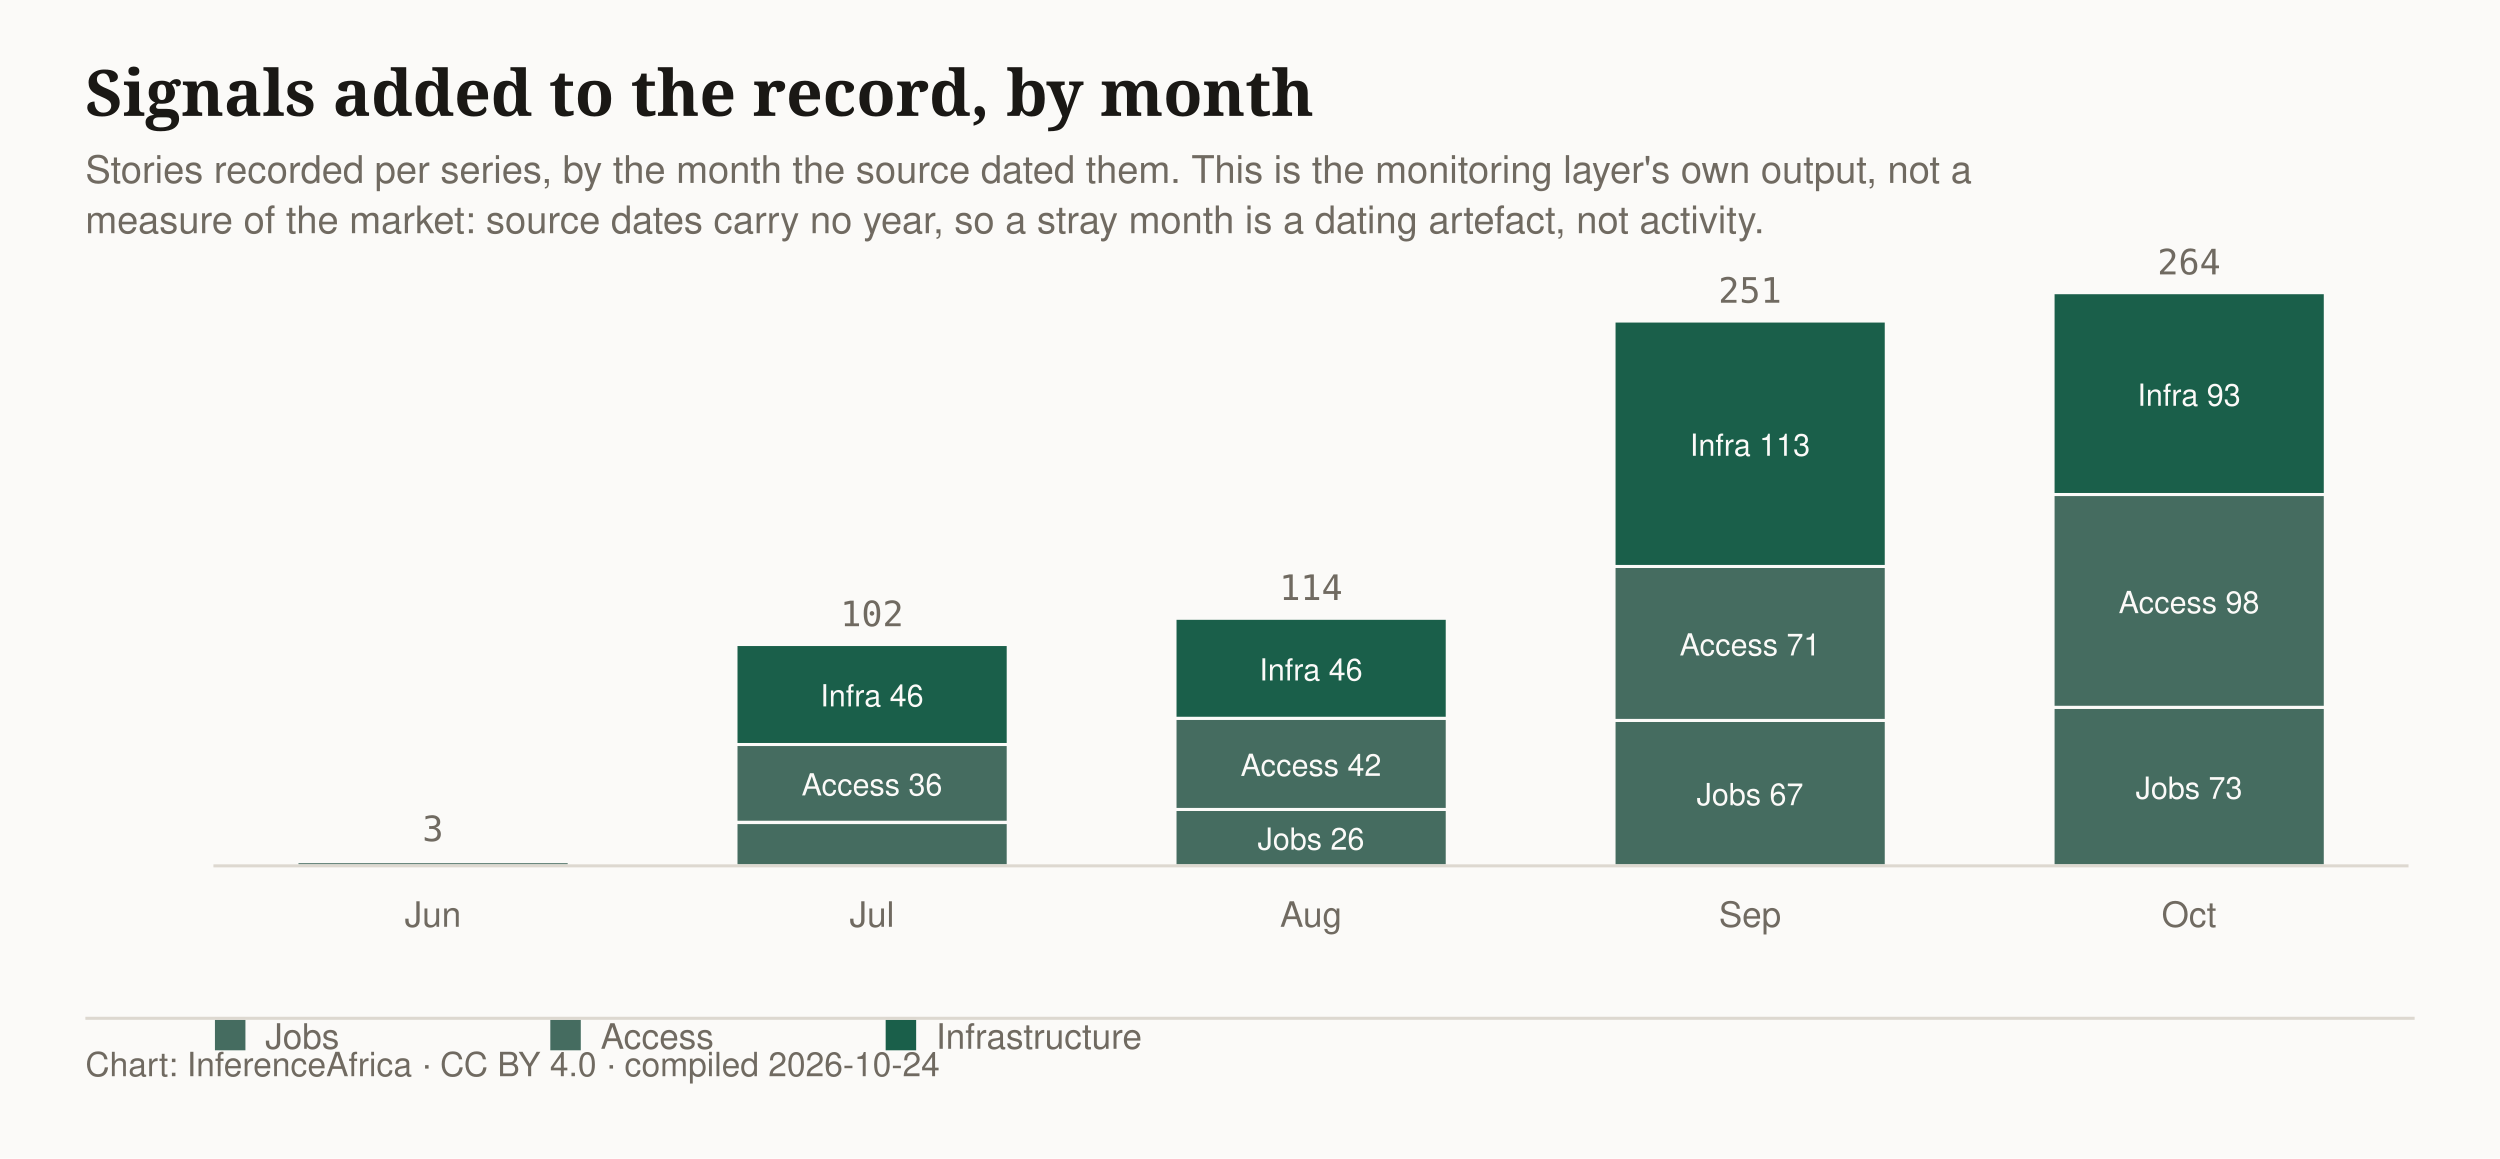
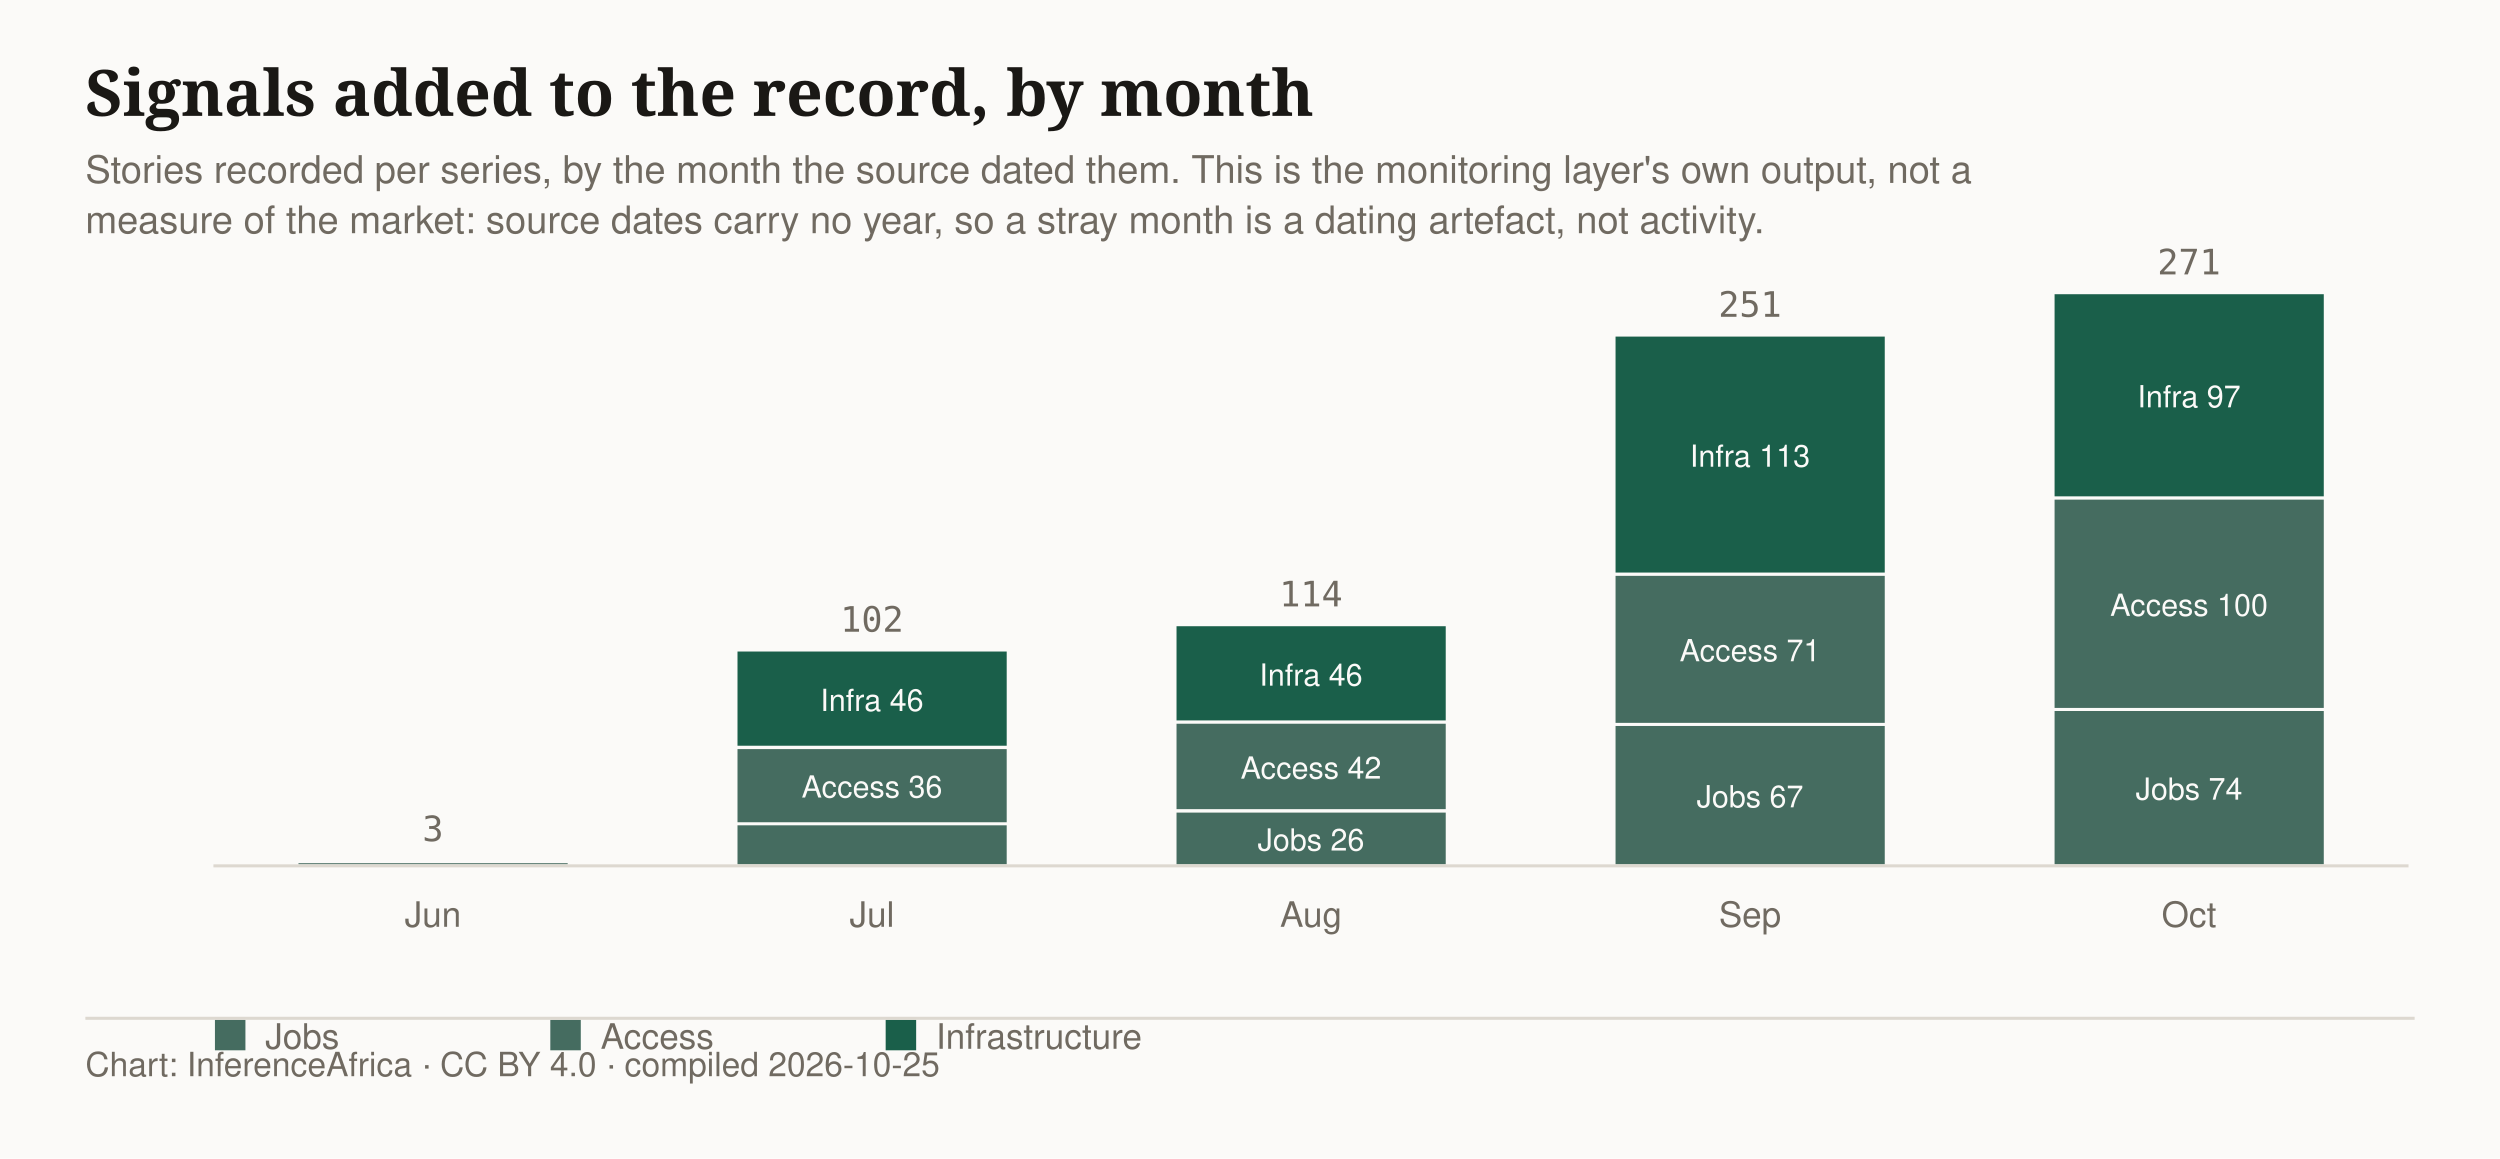
- <svg xmlns="http://www.w3.org/2000/svg" viewBox="0 0 820 380" width="820" height="380" role="img" aria-label="Signals added to the record by month and series: Jun 3, Jul 102, Aug 114, Sep 251, Oct 264. This measures the monitoring layer, not the market.">
+ <svg xmlns="http://www.w3.org/2000/svg" viewBox="0 0 820 380" width="820" height="380" role="img" aria-label="Signals added to the record by month and series: Jun 3, Jul 102, Aug 114, Sep 251, Oct 271. This measures the monitoring layer, not the market.">
  <defs>
    <pattern id="status-proposal" width="6" height="6" patternUnits="userSpaceOnUse">
      <path d="M0 6L6 0" stroke="#756342" stroke-width="1" />
    </pattern>
  </defs>
  <rect width="820" height="380" fill="#fbfaf8" />
  <text x="28" y="38" font-family="'Source Serif 4',Georgia,serif" font-size="21" font-weight="600" fill="#1a1815" style="font-variant-numeric:tabular-nums lining-nums">Signals added to the record, by month</text>
  <text x="28" y="60.0" font-family="IBM Plex Sans,-apple-system,'Segoe UI',Helvetica,Arial,sans-serif" font-size="12.5" fill="#706a61" style="font-variant-numeric:tabular-nums lining-nums">Stories recorded per series, by the month the source dated them. This is the monitoring layer's own output, not a</text>
  <text x="28" y="76.5" font-family="IBM Plex Sans,-apple-system,'Segoe UI',Helvetica,Arial,sans-serif" font-size="12.5" fill="#706a61" style="font-variant-numeric:tabular-nums lining-nums">measure of the market: source dates carry no year, so a stray month is a dating artefact, not activity.</text>
  <rect x="97.4" y="282.6" width="89.3" height="1.4" fill="#456c60" data-status="measured" stroke="#fbfaf8" stroke-width="1" />
  <rect x="97.4" y="281.9" width="89.3" height="0.7" fill="#1a5f4a" data-status="measured" stroke="#fbfaf8" stroke-width="1" />
  <text x="142.0" y="275.9" text-anchor="middle" font-family="'IBM Plex Mono',Consolas,monospace" font-size="11.5" fill="#706a61" style="font-variant-numeric:tabular-nums lining-nums">3</text>
  <text x="142.0" y="304" text-anchor="middle" font-family="IBM Plex Sans,-apple-system,'Segoe UI',Helvetica,Arial,sans-serif" font-size="11.5" fill="#706a61" style="font-variant-numeric:tabular-nums lining-nums">Jun</text>
-   <rect x="241.4" y="269.8" width="89.3" height="14.2" fill="#456c60" data-status="measured" stroke="#fbfaf8" stroke-width="1" />
-   <rect x="241.4" y="244.1" width="89.3" height="25.6" fill="#456c60" data-status="measured" stroke="#fbfaf8" stroke-width="1" />
-   <text x="286.0" y="260.9" text-anchor="middle" font-family="IBM Plex Sans,-apple-system,'Segoe UI',Helvetica,Arial,sans-serif" font-size="10" fill="#fbfaf8" style="font-variant-numeric:tabular-nums lining-nums">Access 36</text>
-   <rect x="241.4" y="211.4" width="89.3" height="32.8" fill="#1a5f4a" data-status="measured" stroke="#fbfaf8" stroke-width="1" />
-   <text x="286.0" y="231.7" text-anchor="middle" font-family="IBM Plex Sans,-apple-system,'Segoe UI',Helvetica,Arial,sans-serif" font-size="10" fill="#fbfaf8" style="font-variant-numeric:tabular-nums lining-nums">Infra 46</text>
-   <text x="286.0" y="205.4" text-anchor="middle" font-family="'IBM Plex Mono',Consolas,monospace" font-size="11.5" fill="#706a61" style="font-variant-numeric:tabular-nums lining-nums">102</text>
+   <rect x="241.4" y="270.1" width="89.3" height="13.9" fill="#456c60" data-status="measured" stroke="#fbfaf8" stroke-width="1" />
+   <rect x="241.4" y="245.2" width="89.3" height="25.0" fill="#456c60" data-status="measured" stroke="#fbfaf8" stroke-width="1" />
+   <text x="286.0" y="261.6" text-anchor="middle" font-family="IBM Plex Sans,-apple-system,'Segoe UI',Helvetica,Arial,sans-serif" font-size="10" fill="#fbfaf8" style="font-variant-numeric:tabular-nums lining-nums">Access 36</text>
+   <rect x="241.4" y="213.2" width="89.3" height="31.9" fill="#1a5f4a" data-status="measured" stroke="#fbfaf8" stroke-width="1" />
+   <text x="286.0" y="233.2" text-anchor="middle" font-family="IBM Plex Sans,-apple-system,'Segoe UI',Helvetica,Arial,sans-serif" font-size="10" fill="#fbfaf8" style="font-variant-numeric:tabular-nums lining-nums">Infra 46</text>
+   <text x="286.0" y="207.2" text-anchor="middle" font-family="'IBM Plex Mono',Consolas,monospace" font-size="11.5" fill="#706a61" style="font-variant-numeric:tabular-nums lining-nums">102</text>
  <text x="286.0" y="304" text-anchor="middle" font-family="IBM Plex Sans,-apple-system,'Segoe UI',Helvetica,Arial,sans-serif" font-size="11.5" fill="#706a61" style="font-variant-numeric:tabular-nums lining-nums">Jul</text>
-   <rect x="385.4" y="265.5" width="89.3" height="18.5" fill="#456c60" data-status="measured" stroke="#fbfaf8" stroke-width="1" />
-   <text x="430.0" y="278.7" text-anchor="middle" font-family="IBM Plex Sans,-apple-system,'Segoe UI',Helvetica,Arial,sans-serif" font-size="10" fill="#fbfaf8" style="font-variant-numeric:tabular-nums lining-nums">Jobs 26</text>
-   <rect x="385.4" y="235.6" width="89.3" height="29.9" fill="#456c60" data-status="measured" stroke="#fbfaf8" stroke-width="1" />
-   <text x="430.0" y="254.5" text-anchor="middle" font-family="IBM Plex Sans,-apple-system,'Segoe UI',Helvetica,Arial,sans-serif" font-size="10" fill="#fbfaf8" style="font-variant-numeric:tabular-nums lining-nums">Access 42</text>
-   <rect x="385.4" y="202.8" width="89.3" height="32.8" fill="#1a5f4a" data-status="measured" stroke="#fbfaf8" stroke-width="1" />
-   <text x="430.0" y="223.2" text-anchor="middle" font-family="IBM Plex Sans,-apple-system,'Segoe UI',Helvetica,Arial,sans-serif" font-size="10" fill="#fbfaf8" style="font-variant-numeric:tabular-nums lining-nums">Infra 46</text>
-   <text x="430.0" y="196.8" text-anchor="middle" font-family="'IBM Plex Mono',Consolas,monospace" font-size="11.5" fill="#706a61" style="font-variant-numeric:tabular-nums lining-nums">114</text>
+   <rect x="385.4" y="266.0" width="89.3" height="18.0" fill="#456c60" data-status="measured" stroke="#fbfaf8" stroke-width="1" />
+   <text x="430.0" y="279.0" text-anchor="middle" font-family="IBM Plex Sans,-apple-system,'Segoe UI',Helvetica,Arial,sans-serif" font-size="10" fill="#fbfaf8" style="font-variant-numeric:tabular-nums lining-nums">Jobs 26</text>
+   <rect x="385.4" y="236.8" width="89.3" height="29.1" fill="#456c60" data-status="measured" stroke="#fbfaf8" stroke-width="1" />
+   <text x="430.0" y="255.4" text-anchor="middle" font-family="IBM Plex Sans,-apple-system,'Segoe UI',Helvetica,Arial,sans-serif" font-size="10" fill="#fbfaf8" style="font-variant-numeric:tabular-nums lining-nums">Access 42</text>
+   <rect x="385.4" y="204.9" width="89.3" height="31.9" fill="#1a5f4a" data-status="measured" stroke="#fbfaf8" stroke-width="1" />
+   <text x="430.0" y="224.9" text-anchor="middle" font-family="IBM Plex Sans,-apple-system,'Segoe UI',Helvetica,Arial,sans-serif" font-size="10" fill="#fbfaf8" style="font-variant-numeric:tabular-nums lining-nums">Infra 46</text>
+   <text x="430.0" y="198.9" text-anchor="middle" font-family="'IBM Plex Mono',Consolas,monospace" font-size="11.5" fill="#706a61" style="font-variant-numeric:tabular-nums lining-nums">114</text>
  <text x="430.0" y="304" text-anchor="middle" font-family="IBM Plex Sans,-apple-system,'Segoe UI',Helvetica,Arial,sans-serif" font-size="11.5" fill="#706a61" style="font-variant-numeric:tabular-nums lining-nums">Aug</text>
-   <rect x="529.4" y="236.3" width="89.3" height="47.7" fill="#456c60" data-status="measured" stroke="#fbfaf8" stroke-width="1" />
-   <text x="574.0" y="264.1" text-anchor="middle" font-family="IBM Plex Sans,-apple-system,'Segoe UI',Helvetica,Arial,sans-serif" font-size="10" fill="#fbfaf8" style="font-variant-numeric:tabular-nums lining-nums">Jobs 67</text>
-   <rect x="529.4" y="185.7" width="89.3" height="50.6" fill="#456c60" data-status="measured" stroke="#fbfaf8" stroke-width="1" />
-   <text x="574.0" y="215.0" text-anchor="middle" font-family="IBM Plex Sans,-apple-system,'Segoe UI',Helvetica,Arial,sans-serif" font-size="10" fill="#fbfaf8" style="font-variant-numeric:tabular-nums lining-nums">Access 71</text>
-   <rect x="529.4" y="105.3" width="89.3" height="80.5" fill="#1a5f4a" data-status="measured" stroke="#fbfaf8" stroke-width="1" />
-   <text x="574.0" y="149.5" text-anchor="middle" font-family="IBM Plex Sans,-apple-system,'Segoe UI',Helvetica,Arial,sans-serif" font-size="10" fill="#fbfaf8" style="font-variant-numeric:tabular-nums lining-nums">Infra 113</text>
-   <text x="574.0" y="99.3" text-anchor="middle" font-family="'IBM Plex Mono',Consolas,monospace" font-size="11.5" fill="#706a61" style="font-variant-numeric:tabular-nums lining-nums">251</text>
+   <rect x="529.4" y="237.5" width="89.3" height="46.5" fill="#456c60" data-status="measured" stroke="#fbfaf8" stroke-width="1" />
+   <text x="574.0" y="264.8" text-anchor="middle" font-family="IBM Plex Sans,-apple-system,'Segoe UI',Helvetica,Arial,sans-serif" font-size="10" fill="#fbfaf8" style="font-variant-numeric:tabular-nums lining-nums">Jobs 67</text>
+   <rect x="529.4" y="188.3" width="89.3" height="49.3" fill="#456c60" data-status="measured" stroke="#fbfaf8" stroke-width="1" />
+   <text x="574.0" y="216.9" text-anchor="middle" font-family="IBM Plex Sans,-apple-system,'Segoe UI',Helvetica,Arial,sans-serif" font-size="10" fill="#fbfaf8" style="font-variant-numeric:tabular-nums lining-nums">Access 71</text>
+   <rect x="529.4" y="109.9" width="89.3" height="78.4" fill="#1a5f4a" data-status="measured" stroke="#fbfaf8" stroke-width="1" />
+   <text x="574.0" y="153.1" text-anchor="middle" font-family="IBM Plex Sans,-apple-system,'Segoe UI',Helvetica,Arial,sans-serif" font-size="10" fill="#fbfaf8" style="font-variant-numeric:tabular-nums lining-nums">Infra 113</text>
+   <text x="574.0" y="103.9" text-anchor="middle" font-family="'IBM Plex Mono',Consolas,monospace" font-size="11.5" fill="#706a61" style="font-variant-numeric:tabular-nums lining-nums">251</text>
  <text x="574.0" y="304" text-anchor="middle" font-family="IBM Plex Sans,-apple-system,'Segoe UI',Helvetica,Arial,sans-serif" font-size="11.5" fill="#706a61" style="font-variant-numeric:tabular-nums lining-nums">Sep</text>
-   <rect x="673.4" y="232.0" width="89.3" height="52.0" fill="#456c60" data-status="measured" stroke="#fbfaf8" stroke-width="1" />
-   <text x="718.0" y="262.0" text-anchor="middle" font-family="IBM Plex Sans,-apple-system,'Segoe UI',Helvetica,Arial,sans-serif" font-size="10" fill="#fbfaf8" style="font-variant-numeric:tabular-nums lining-nums">Jobs 73</text>
-   <rect x="673.4" y="162.2" width="89.3" height="69.8" fill="#456c60" data-status="measured" stroke="#fbfaf8" stroke-width="1" />
-   <text x="718.0" y="201.1" text-anchor="middle" font-family="IBM Plex Sans,-apple-system,'Segoe UI',Helvetica,Arial,sans-serif" font-size="10" fill="#fbfaf8" style="font-variant-numeric:tabular-nums lining-nums">Access 98</text>
-   <rect x="673.4" y="96.0" width="89.3" height="66.2" fill="#1a5f4a" data-status="measured" stroke="#fbfaf8" stroke-width="1" />
-   <text x="718.0" y="133.1" text-anchor="middle" font-family="IBM Plex Sans,-apple-system,'Segoe UI',Helvetica,Arial,sans-serif" font-size="10" fill="#fbfaf8" style="font-variant-numeric:tabular-nums lining-nums">Infra 93</text>
-   <text x="718.0" y="90.0" text-anchor="middle" font-family="'IBM Plex Mono',Consolas,monospace" font-size="11.5" fill="#706a61" style="font-variant-numeric:tabular-nums lining-nums">264</text>
+   <rect x="673.4" y="232.7" width="89.3" height="51.3" fill="#456c60" data-status="measured" stroke="#fbfaf8" stroke-width="1" />
+   <text x="718.0" y="262.3" text-anchor="middle" font-family="IBM Plex Sans,-apple-system,'Segoe UI',Helvetica,Arial,sans-serif" font-size="10" fill="#fbfaf8" style="font-variant-numeric:tabular-nums lining-nums">Jobs 74</text>
+   <rect x="673.4" y="163.3" width="89.3" height="69.4" fill="#456c60" data-status="measured" stroke="#fbfaf8" stroke-width="1" />
+   <text x="718.0" y="202.0" text-anchor="middle" font-family="IBM Plex Sans,-apple-system,'Segoe UI',Helvetica,Arial,sans-serif" font-size="10" fill="#fbfaf8" style="font-variant-numeric:tabular-nums lining-nums">Access 100</text>
+   <rect x="673.4" y="96.0" width="89.3" height="67.3" fill="#1a5f4a" data-status="measured" stroke="#fbfaf8" stroke-width="1" />
+   <text x="718.0" y="133.6" text-anchor="middle" font-family="IBM Plex Sans,-apple-system,'Segoe UI',Helvetica,Arial,sans-serif" font-size="10" fill="#fbfaf8" style="font-variant-numeric:tabular-nums lining-nums">Infra 97</text>
+   <text x="718.0" y="90.0" text-anchor="middle" font-family="'IBM Plex Mono',Consolas,monospace" font-size="11.5" fill="#706a61" style="font-variant-numeric:tabular-nums lining-nums">271</text>
  <text x="718.0" y="304" text-anchor="middle" font-family="IBM Plex Sans,-apple-system,'Segoe UI',Helvetica,Arial,sans-serif" font-size="11.5" fill="#706a61" style="font-variant-numeric:tabular-nums lining-nums">Oct</text>
  <line x1="70" y1="284" x2="790" y2="284" stroke="#ddd8d0" />
  <rect x="70" y="334" width="11" height="11" fill="#456c60" data-status="measured" stroke="#fbfaf8" stroke-width="1" />
  <text x="87" y="344" font-family="IBM Plex Sans,-apple-system,'Segoe UI',Helvetica,Arial,sans-serif" font-size="11.5" fill="#706a61" style="font-variant-numeric:tabular-nums lining-nums">Jobs</text>
  <rect x="180" y="334" width="11" height="11" fill="#456c60" data-status="measured" stroke="#fbfaf8" stroke-width="1" />
  <text x="197" y="344" font-family="IBM Plex Sans,-apple-system,'Segoe UI',Helvetica,Arial,sans-serif" font-size="11.5" fill="#706a61" style="font-variant-numeric:tabular-nums lining-nums">Access</text>
  <rect x="290" y="334" width="11" height="11" fill="#1a5f4a" data-status="measured" stroke="#fbfaf8" stroke-width="1" />
  <text x="307" y="344" font-family="IBM Plex Sans,-apple-system,'Segoe UI',Helvetica,Arial,sans-serif" font-size="11.5" fill="#706a61" style="font-variant-numeric:tabular-nums lining-nums">Infrastructure</text>
  <line x1="28" y1="334" x2="792" y2="334" stroke="#ddd8d0" />
-   <text x="28" y="353" font-family="IBM Plex Sans,-apple-system,'Segoe UI',Helvetica,Arial,sans-serif" font-size="11" fill="#706a61" style="font-variant-numeric:tabular-nums lining-nums">Chart: InferenceAfrica · CC BY 4.0 · compiled 2026-10-24</text>
+   <text x="28" y="353" font-family="IBM Plex Sans,-apple-system,'Segoe UI',Helvetica,Arial,sans-serif" font-size="11" fill="#706a61" style="font-variant-numeric:tabular-nums lining-nums">Chart: InferenceAfrica · CC BY 4.0 · compiled 2026-10-25</text>
</svg>
